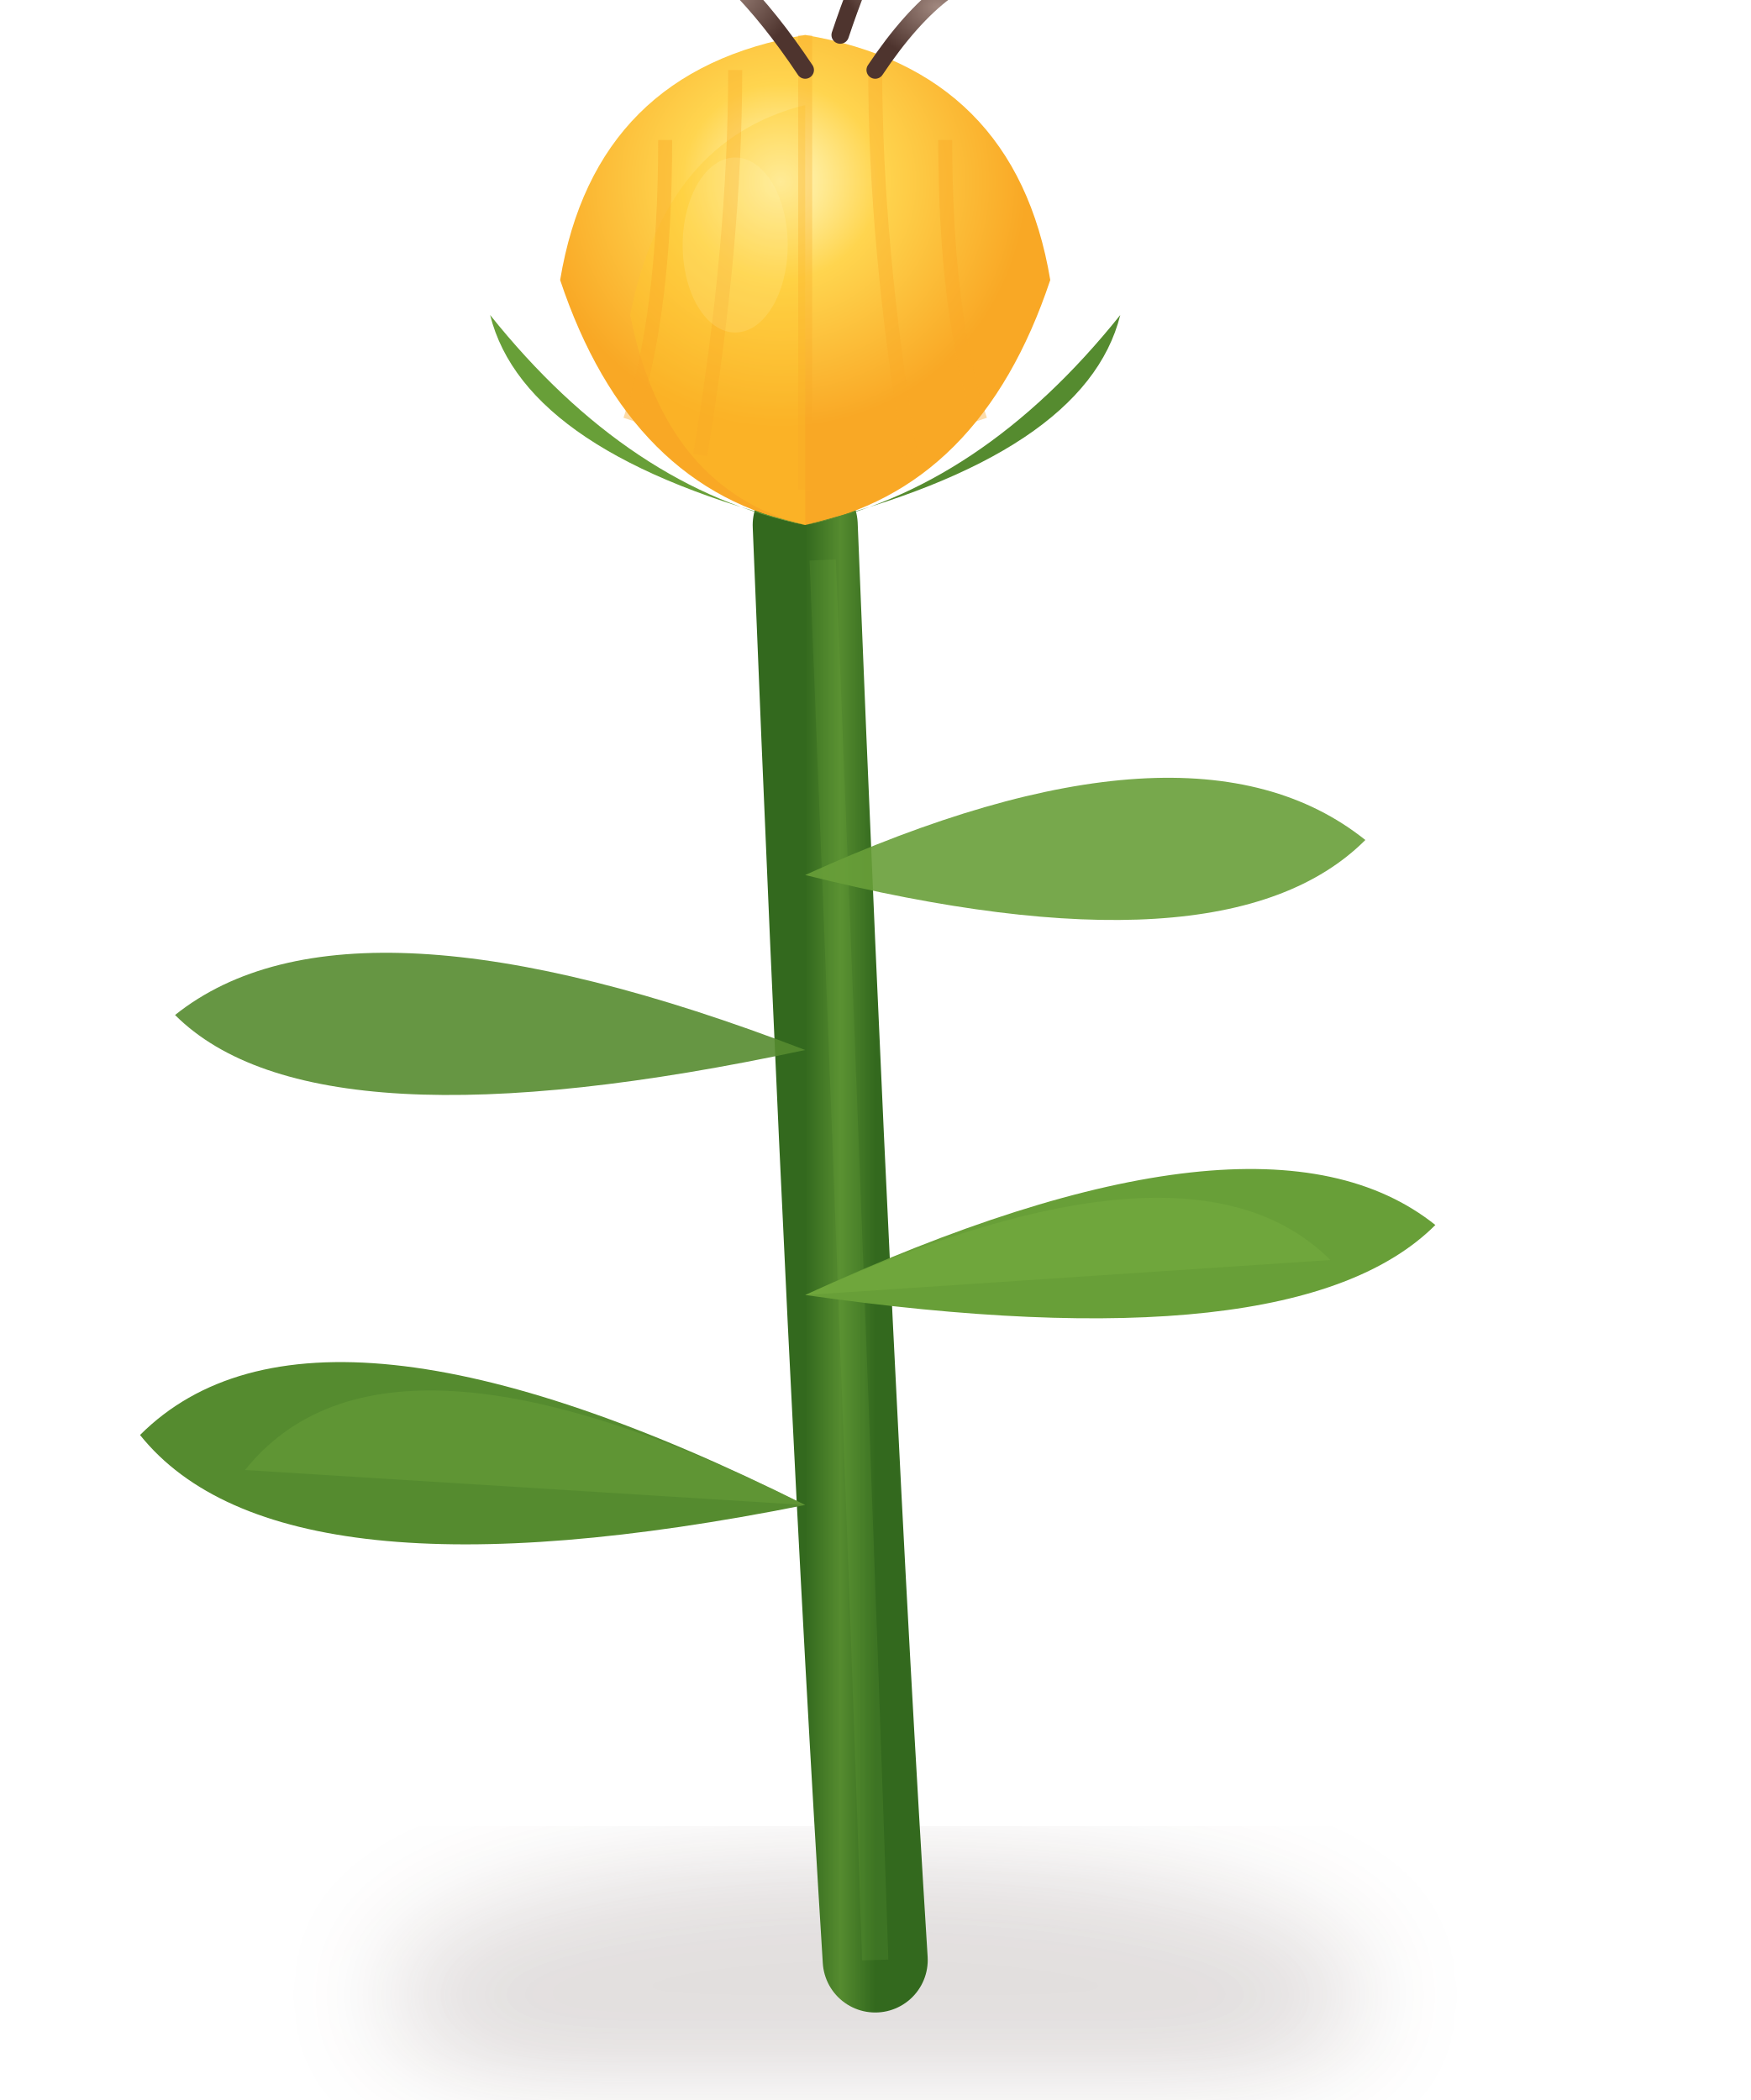
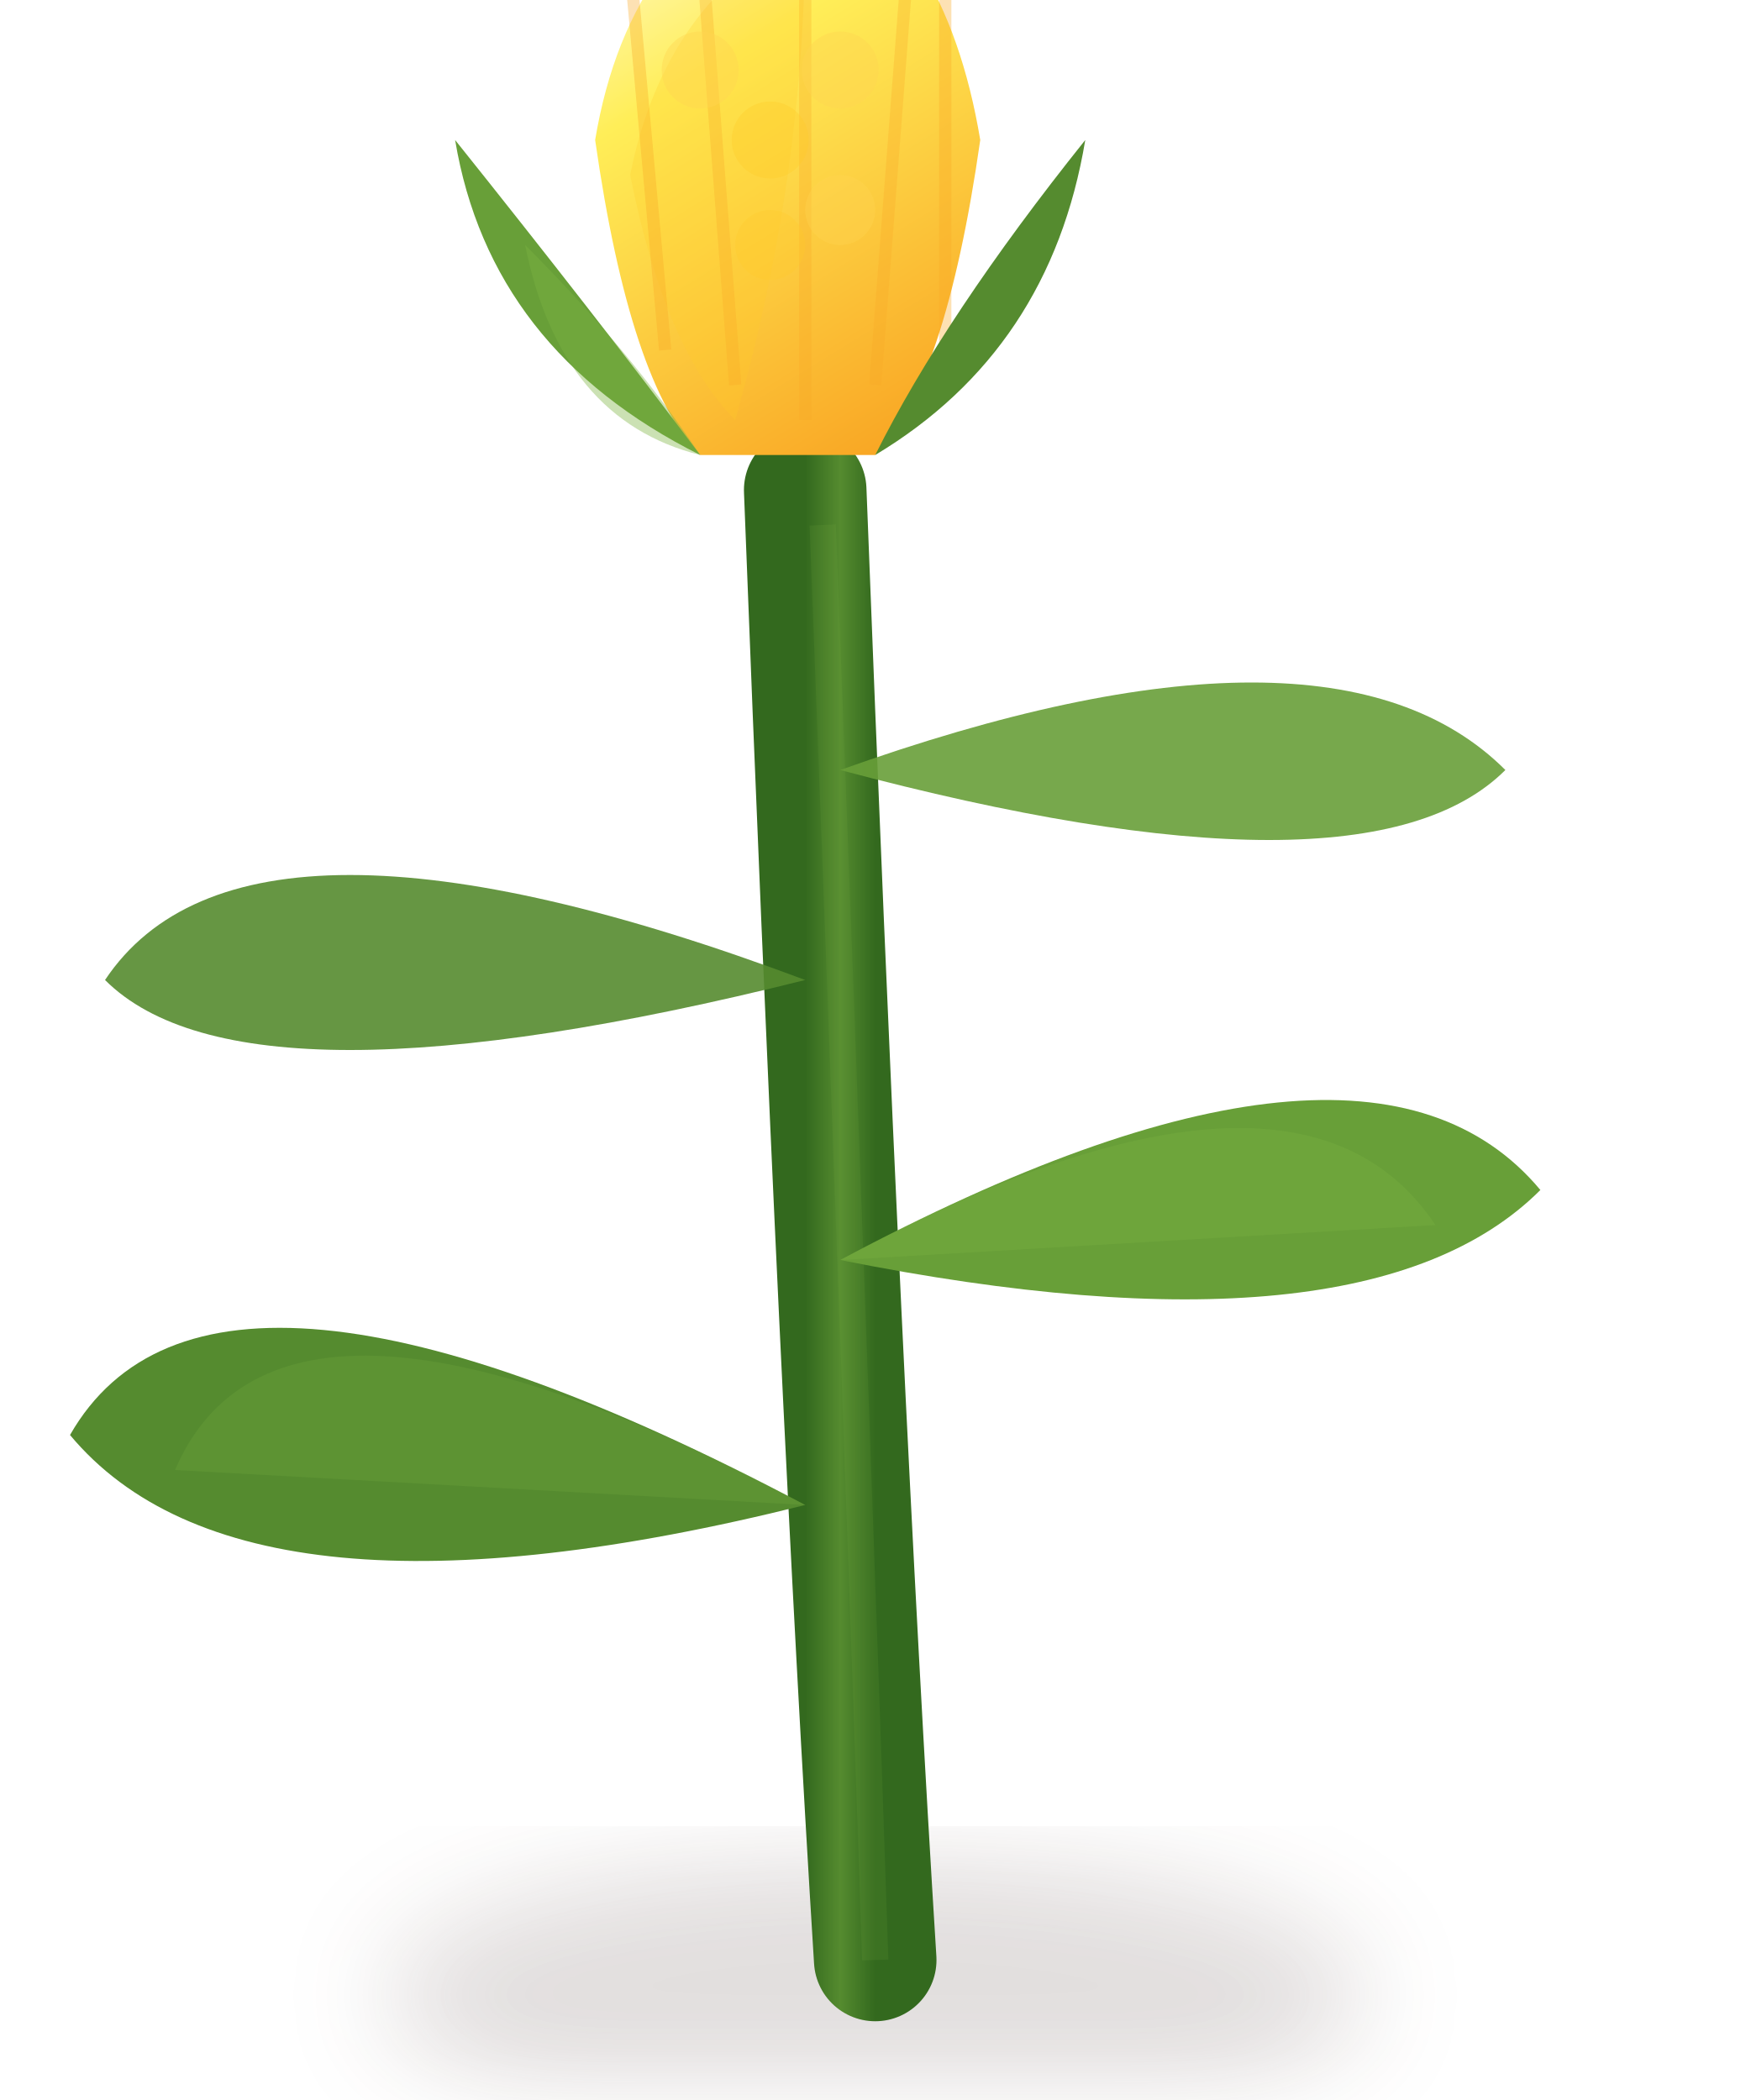
<svg xmlns="http://www.w3.org/2000/svg" viewBox="0 0 100 120">
  <defs>
    <linearGradient id="sG" x1="0" y1="0" x2="1" y2="0">
      <stop offset="0%" stop-color="#33691E" />
      <stop offset="50%" stop-color="#558B2F" />
      <stop offset="100%" stop-color="#33691E" />
    </linearGradient>
-     <radialGradient id="cG" cx="45%" cy="30%">
+     <linearGradient id="cG" x1="0.3" y1="0" x2="0.7" y2="1">
      <stop offset="0%" stop-color="#FFF9C4" />
-       <stop offset="40%" stop-color="#FFD54F" />
+       <stop offset="30%" stop-color="#FFEE58" />
      <stop offset="100%" stop-color="#F9A825" />
-     </radialGradient>
-     <radialGradient id="hG" cx="45%" cy="40%">
-       <stop offset="0%" stop-color="#A1887F" />
-       <stop offset="100%" stop-color="#4E342E" />
-     </radialGradient>
+     </linearGradient>
    <filter id="s">
      <feGaussianBlur stdDeviation="3" />
    </filter>
  </defs>
  <ellipse cx="50" cy="114" rx="28" ry="8" fill="#3E2723" opacity="0.15" filter="url(#s)" />
-   <path d="M50 112 Q48 80 46 30" stroke="url(#sG)" stroke-width="6" fill="none" stroke-linecap="round" />
-   <path d="M50 112 Q49 82 47 32" stroke="#7CB342" stroke-width="1.5" fill="none" opacity="0.15" />
-   <path d="M46 86 Q18 72 8 82 Q16 92 46 86Z" fill="#558B2F" />
-   <path d="M46 86 Q22 74 14 84" fill="#7CB342" opacity="0.25" />
-   <path d="M46 74 Q72 62 82 70 Q74 78 46 74Z" fill="#689F38" />
-   <path d="M46 74 Q68 64 76 72" fill="#8BC34A" opacity="0.2" />
-   <path d="M46 60 Q20 50 10 58 Q18 66 46 60Z" fill="#558B2F" opacity="0.9" />
-   <path d="M46 50 Q68 40 78 48 Q70 56 46 50Z" fill="#689F38" opacity="0.9" />
-   <path d="M46 30 Q36 28 32 16 Q34 4 46 2 Q58 4 60 16 Q56 28 46 30Z" fill="url(#cG)" />
-   <path d="M46 30 Q38 28 36 18 Q38 8 46 6 Q46 18 46 30Z" fill="#FFCA28" opacity="0.3" />
-   <path d="M38 8 Q38 18 36 24" stroke="#F9A825" stroke-width="0.8" fill="none" opacity="0.4" />
-   <path d="M42 4 Q42 14 40 26" stroke="#F9A825" stroke-width="0.8" fill="none" opacity="0.35" />
-   <path d="M46 2 Q46 14 46 28" stroke="#F9A825" stroke-width="0.8" fill="none" opacity="0.3" />
-   <path d="M50 4 Q50 14 52 26" stroke="#F9A825" stroke-width="0.8" fill="none" opacity="0.35" />
-   <path d="M54 8 Q54 18 56 24" stroke="#F9A825" stroke-width="0.8" fill="none" opacity="0.4" />
-   <path d="M46 30 Q30 26 28 18 Q36 28 46 30Z" fill="#689F38" />
-   <path d="M46 30 Q62 26 64 18 Q56 28 46 30Z" fill="#558B2F" />
-   <path d="M46 4 Q42 -2 38 -4" stroke="url(#hG)" stroke-width="1" fill="none" stroke-linecap="round" />
-   <path d="M48 2 Q50 -4 52 -6" stroke="url(#hG)" stroke-width="1" fill="none" stroke-linecap="round" />
-   <path d="M50 4 Q54 -2 58 -2" stroke="url(#hG)" stroke-width="1" fill="none" stroke-linecap="round" />
-   <ellipse cx="42" cy="14" rx="3" ry="5" fill="#FFF9C4" opacity="0.15" />
+   <path d="M50 112 Q48 80 46 28" stroke="url(#sG)" stroke-width="7" fill="none" stroke-linecap="round" />
+   <path d="M50 112 Q49 82 47 30" stroke="#7CB342" stroke-width="1.5" fill="none" opacity="0.12" />
+   <path d="M46 86 Q12 68 4 82 Q14 94 46 86Z" fill="#558B2F" />
+   <path d="M46 86 Q16 70 10 84" fill="#7CB342" opacity="0.2" />
+   <path d="M48 72 Q78 56 88 68 Q78 78 48 72Z" fill="#689F38" />
+   <path d="M48 72 Q74 58 82 70" fill="#8BC34A" opacity="0.18" />
+   <path d="M46 56 Q14 44 6 56 Q14 64 46 56Z" fill="#558B2F" opacity="0.9" />
+   <path d="M48 44 Q76 34 86 44 Q78 52 48 44Z" fill="#689F38" opacity="0.9" />
+   <path d="M40 26 Q36 22 34 8 Q36 -4 46 -8 Q54 -4 56 8 Q54 22 50 26Z" fill="url(#cG)" />
+   <path d="M42 24 Q38 20 36 10 Q38 0 46 -4 Q46 10 42 24Z" fill="#FFCA28" opacity="0.25" />
+   <line x1="38" y1="20" x2="36" y2="-2" stroke="#F9A825" stroke-width="0.7" opacity="0.35" />
+   <line x1="42" y1="22" x2="40" y2="-4" stroke="#F9A825" stroke-width="0.7" opacity="0.3" />
+   <line x1="46" y1="24" x2="46" y2="-6" stroke="#F9A825" stroke-width="0.7" opacity="0.3" />
+   <line x1="50" y1="22" x2="52" y2="-4" stroke="#F9A825" stroke-width="0.7" opacity="0.3" />
+   <line x1="54" y1="20" x2="54" y2="-2" stroke="#F9A825" stroke-width="0.7" opacity="0.35" />
+   <circle cx="40" cy="4" r="2.2" fill="#FFD54F" opacity="0.4" />
+   <circle cx="44" cy="8" r="2.2" fill="#FFCA28" opacity="0.35" />
+   <circle cx="48" cy="4" r="2.2" fill="#FFD54F" opacity="0.4" />
+   <circle cx="44" cy="14" r="2" fill="#FFCA28" opacity="0.3" />
+   <circle cx="48" cy="12" r="2" fill="#FFD54F" opacity="0.35" />
+   <path d="M40 26 Q28 20 26 8 Q34 18 40 26Z" fill="#689F38" />
+   <path d="M50 26 Q60 20 62 8 Q54 18 50 26Z" fill="#558B2F" />
+   <path d="M40 26 Q32 24 30 14 Q36 20 40 26Z" fill="#7CB342" opacity="0.4" />
+   <path d="M44 -6 Q40 -14 36 -16" stroke="#A1887F" stroke-width="1.2" fill="none" stroke-linecap="round" />
+   <path d="M46 -8 Q48 -16 50 -18" stroke="#BCAAA4" stroke-width="1.2" fill="none" stroke-linecap="round" />
+   <path d="M50 -6 Q54 -14 58 -14" stroke="#A1887F" stroke-width="1.2" fill="none" stroke-linecap="round" />
</svg>
